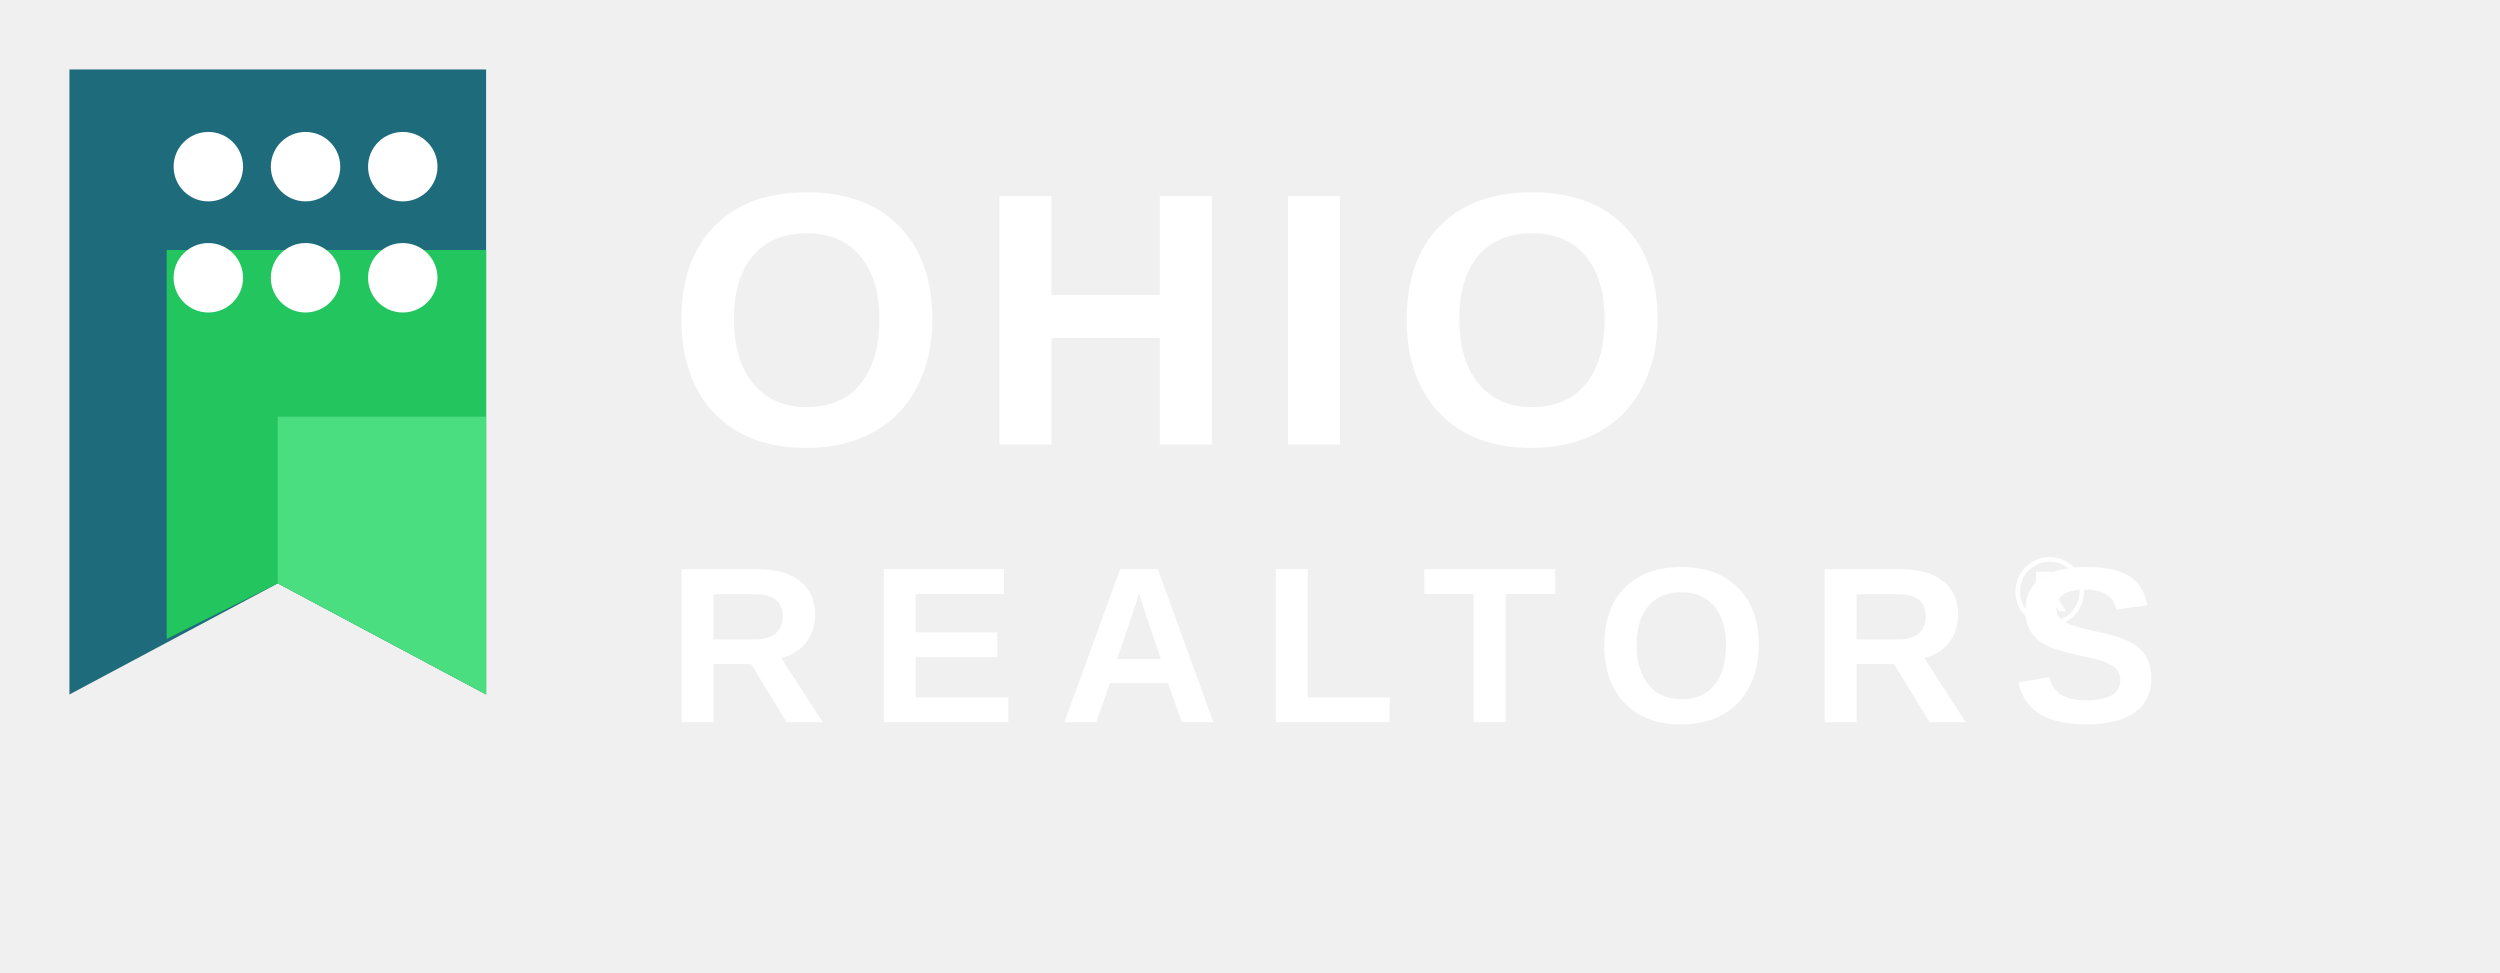
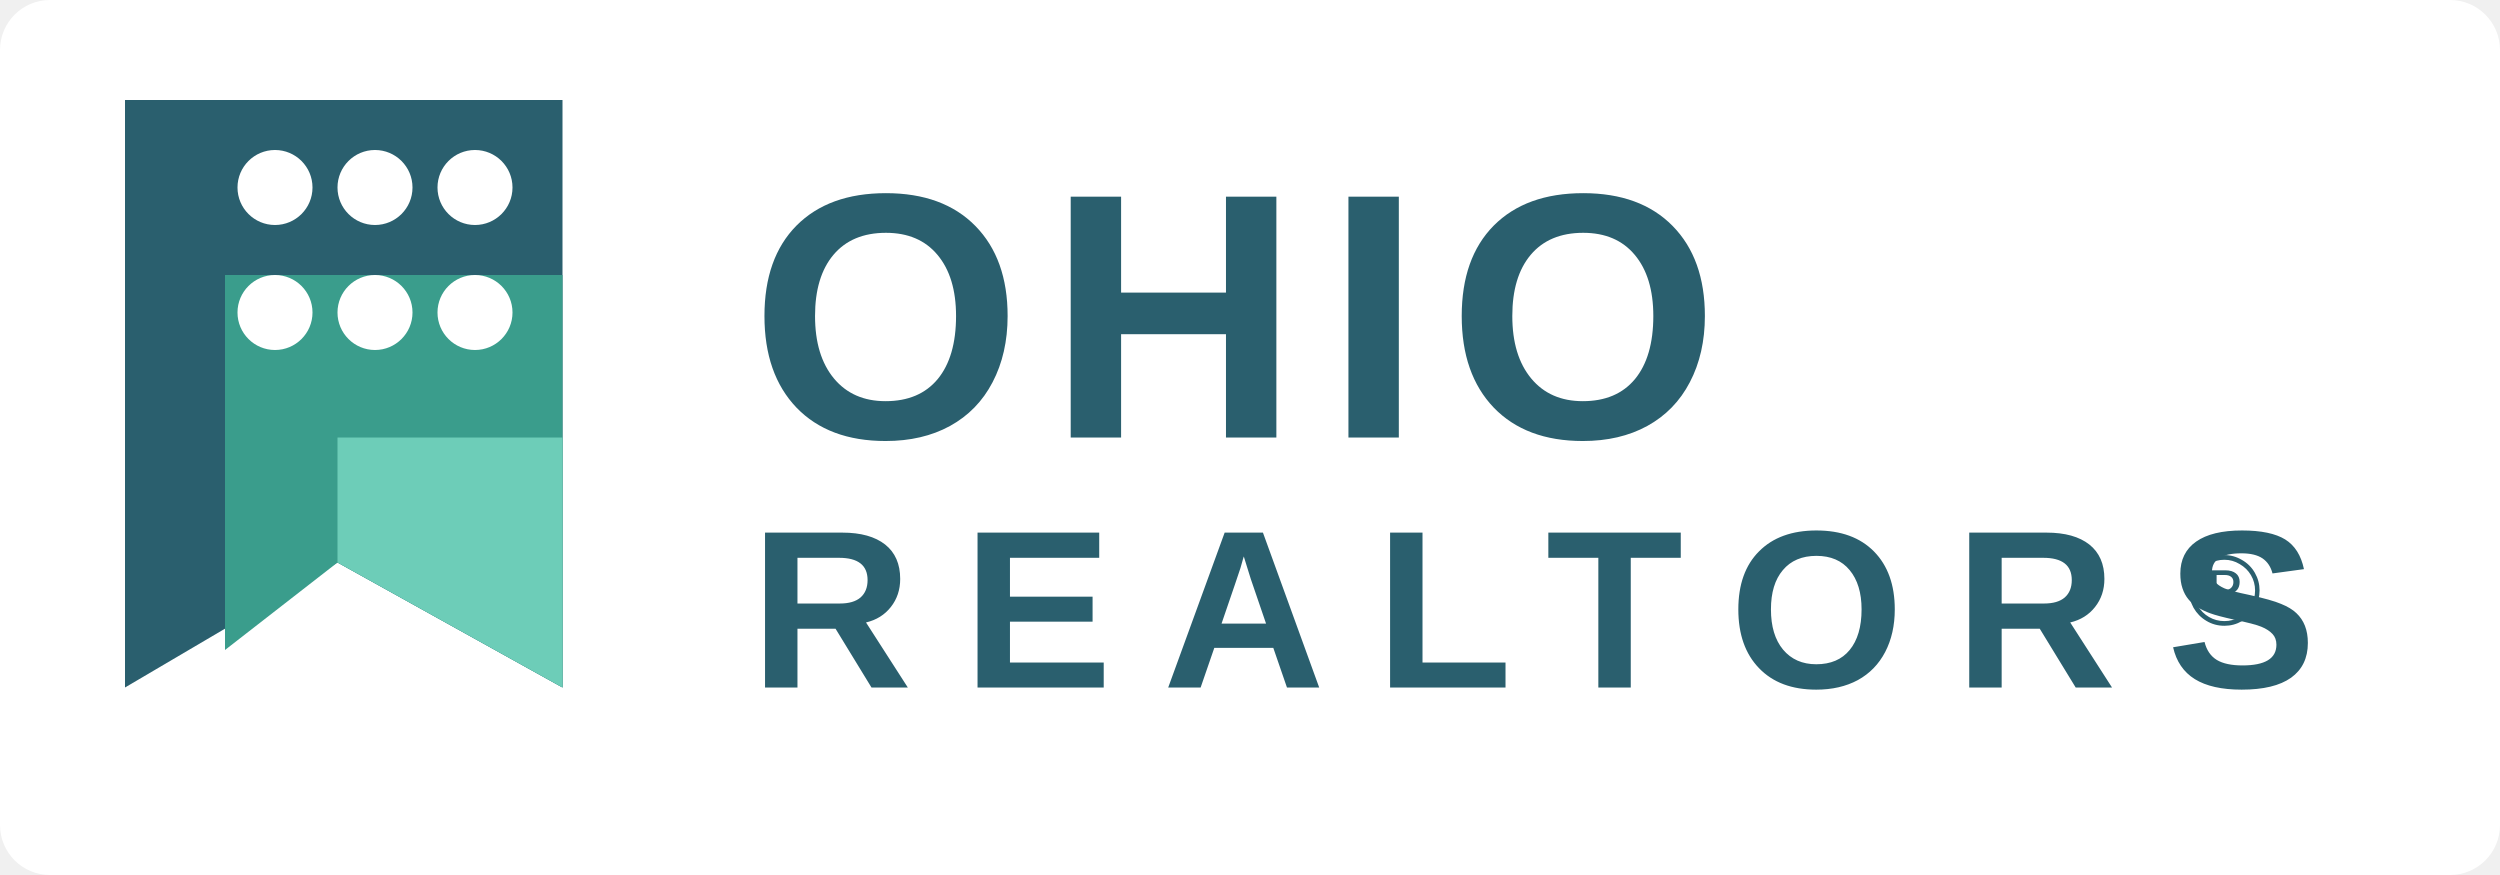
- <svg xmlns="http://www.w3.org/2000/svg" viewBox="0 0 180 70" width="180" height="70">
-   <polygon points="5,5 35,5 35,50 20,42 5,50" fill="#1e6b7b" />
-   <polygon points="12,18 35,18 35,50 20,42 12,46" fill="#22c55e" />
-   <polygon points="20,30 35,30 35,50 20,42" fill="#4ade80" />
-   <circle cx="15" cy="12" r="2.5" fill="#ffffff" />
-   <circle cx="22" cy="12" r="2.5" fill="#ffffff" />
-   <circle cx="15" cy="20" r="2.5" fill="#ffffff" />
-   <circle cx="22" cy="20" r="2.5" fill="#ffffff" />
-   <circle cx="29" cy="12" r="2.5" fill="#ffffff" />
-   <circle cx="29" cy="20" r="2.5" fill="#ffffff" />
-   <text x="48" y="32" fill="#ffffff" font-size="26" font-weight="bold" font-family="Arial, sans-serif" letter-spacing="2">OHIO</text>
-   <text x="48" y="52" fill="#ffffff" font-size="16" font-weight="bold" font-family="Arial, sans-serif" letter-spacing="3">REALTORS</text>
-   <text x="145" y="45" fill="#ffffff" font-size="7" font-family="Arial, sans-serif">®</text>
+ <svg xmlns="http://www.w3.org/2000/svg" viewBox="0 0 200 70" width="200" height="70">
+   <rect x="0" y="0" width="200" height="70" fill="#ffffff" rx="4" />
+   <polygon points="10,8 45,8 45,55 27,45 10,55" fill="#2a5f6e" />
+   <polygon points="18,22 45,22 45,55 27,45 18,52" fill="#3a9d8c" />
+   <polygon points="27,35 45,35 45,55 27,45" fill="#6dcdb8" />
+   <circle cx="22" cy="15" r="3" fill="#ffffff" />
+   <circle cx="30" cy="15" r="3" fill="#ffffff" />
+   <circle cx="38" cy="15" r="3" fill="#ffffff" />
+   <circle cx="22" cy="25" r="3" fill="#ffffff" />
+   <circle cx="30" cy="25" r="3" fill="#ffffff" />
+   <circle cx="38" cy="25" r="3" fill="#ffffff" />
+   <text x="60" y="35" fill="#2a5f6e" font-size="28" font-weight="bold" font-family="Arial, sans-serif" letter-spacing="2">OHIO</text>
+   <text x="60" y="55" fill="#2a5f6e" font-size="18" font-weight="bold" font-family="Arial, sans-serif" letter-spacing="4">REALTORS</text>
+   <text x="175" y="50" fill="#2a5f6e" font-size="8" font-family="Arial, sans-serif">®</text>
</svg>
